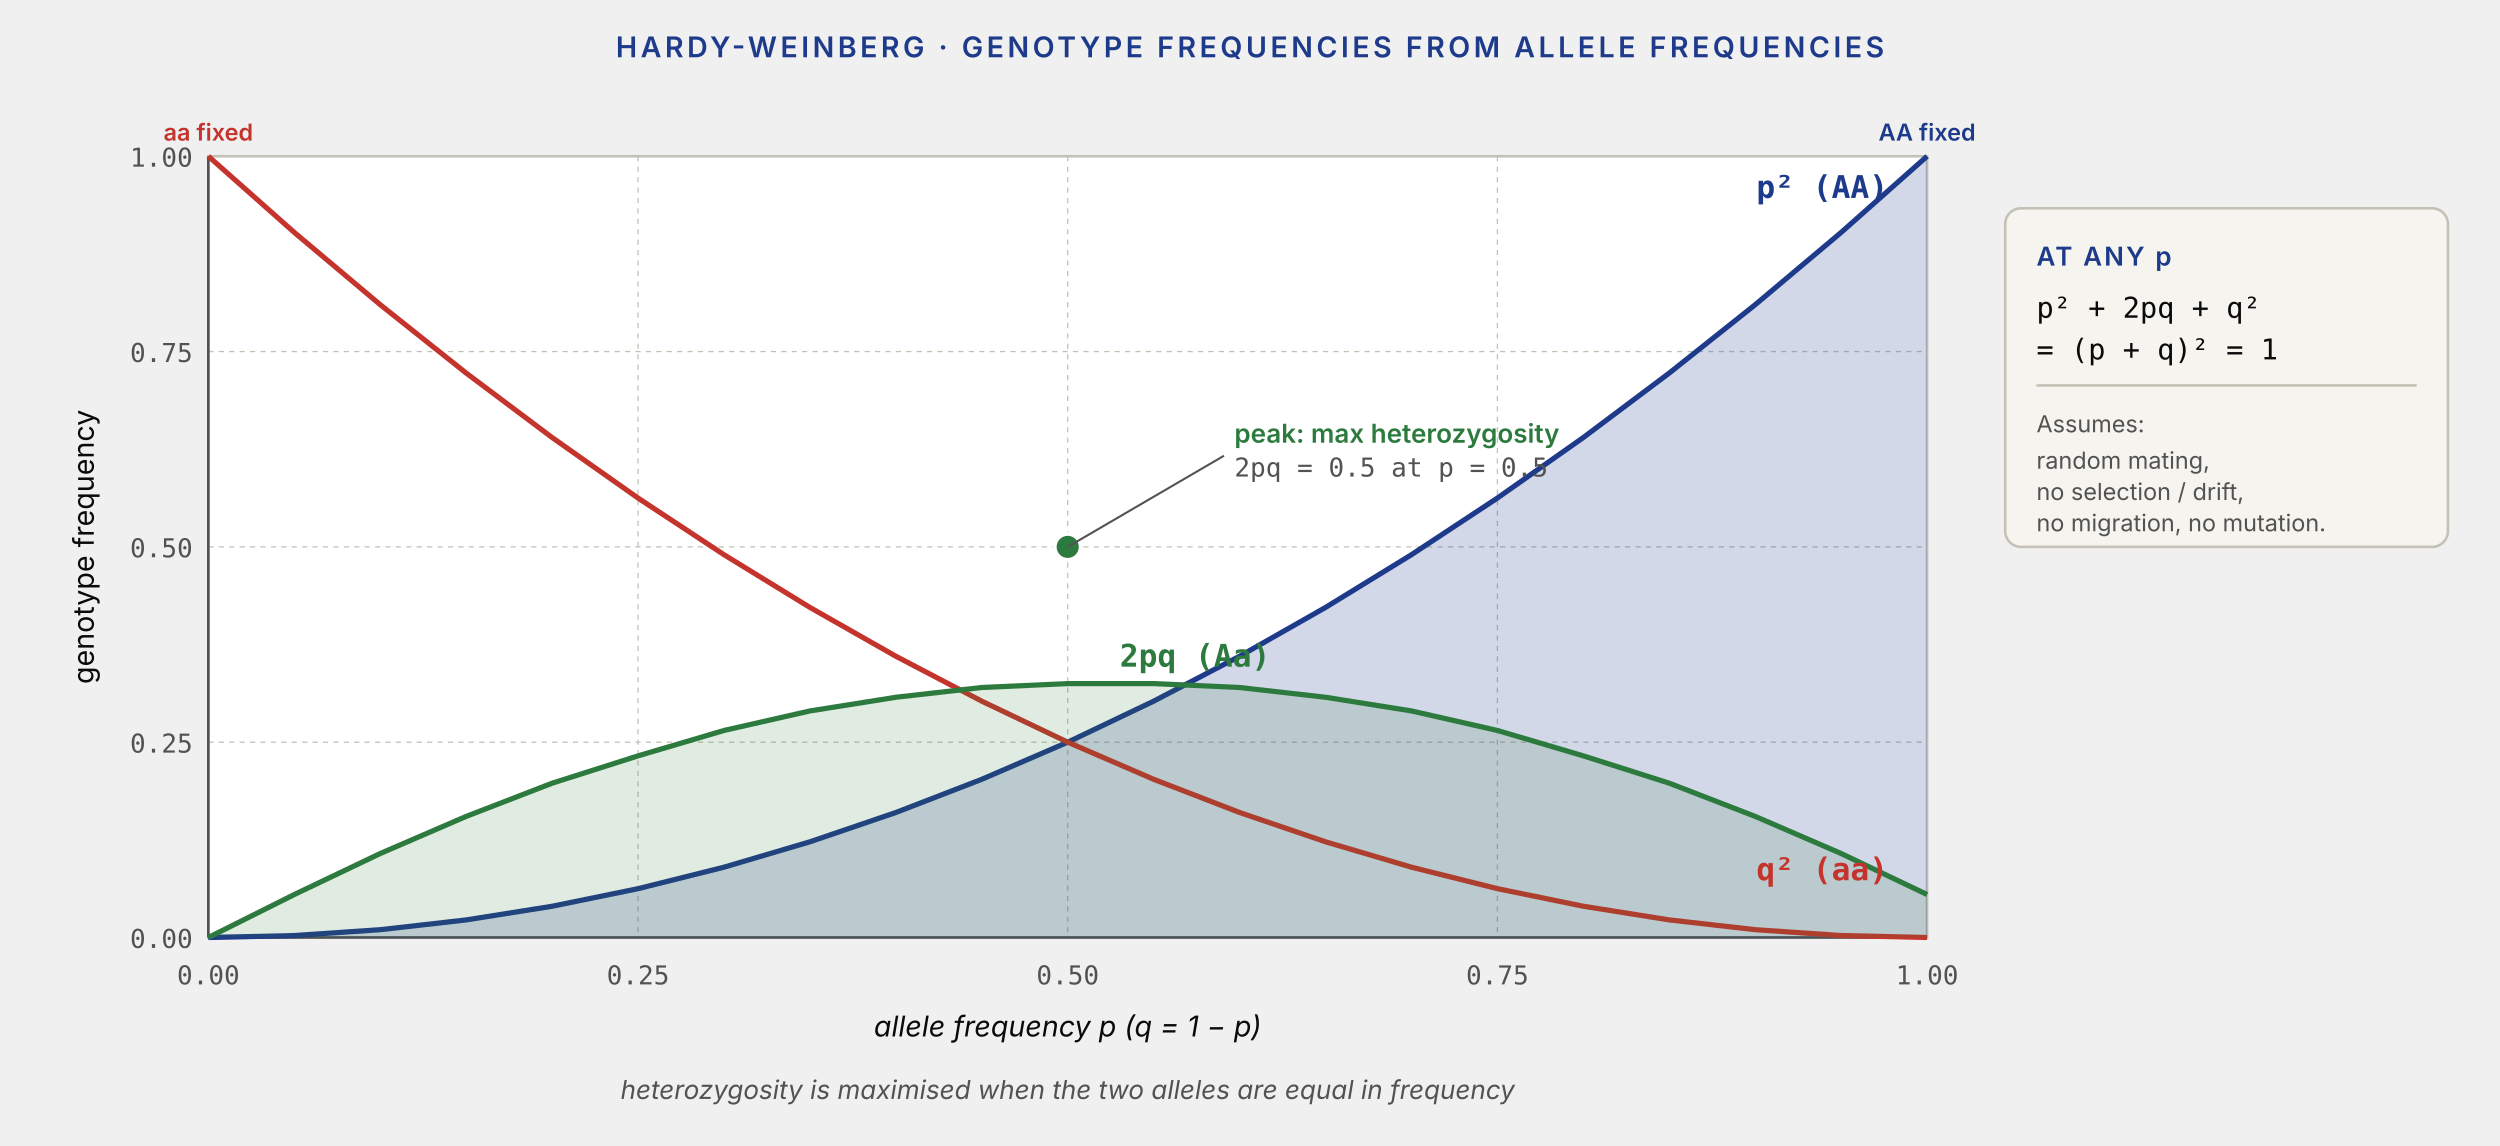
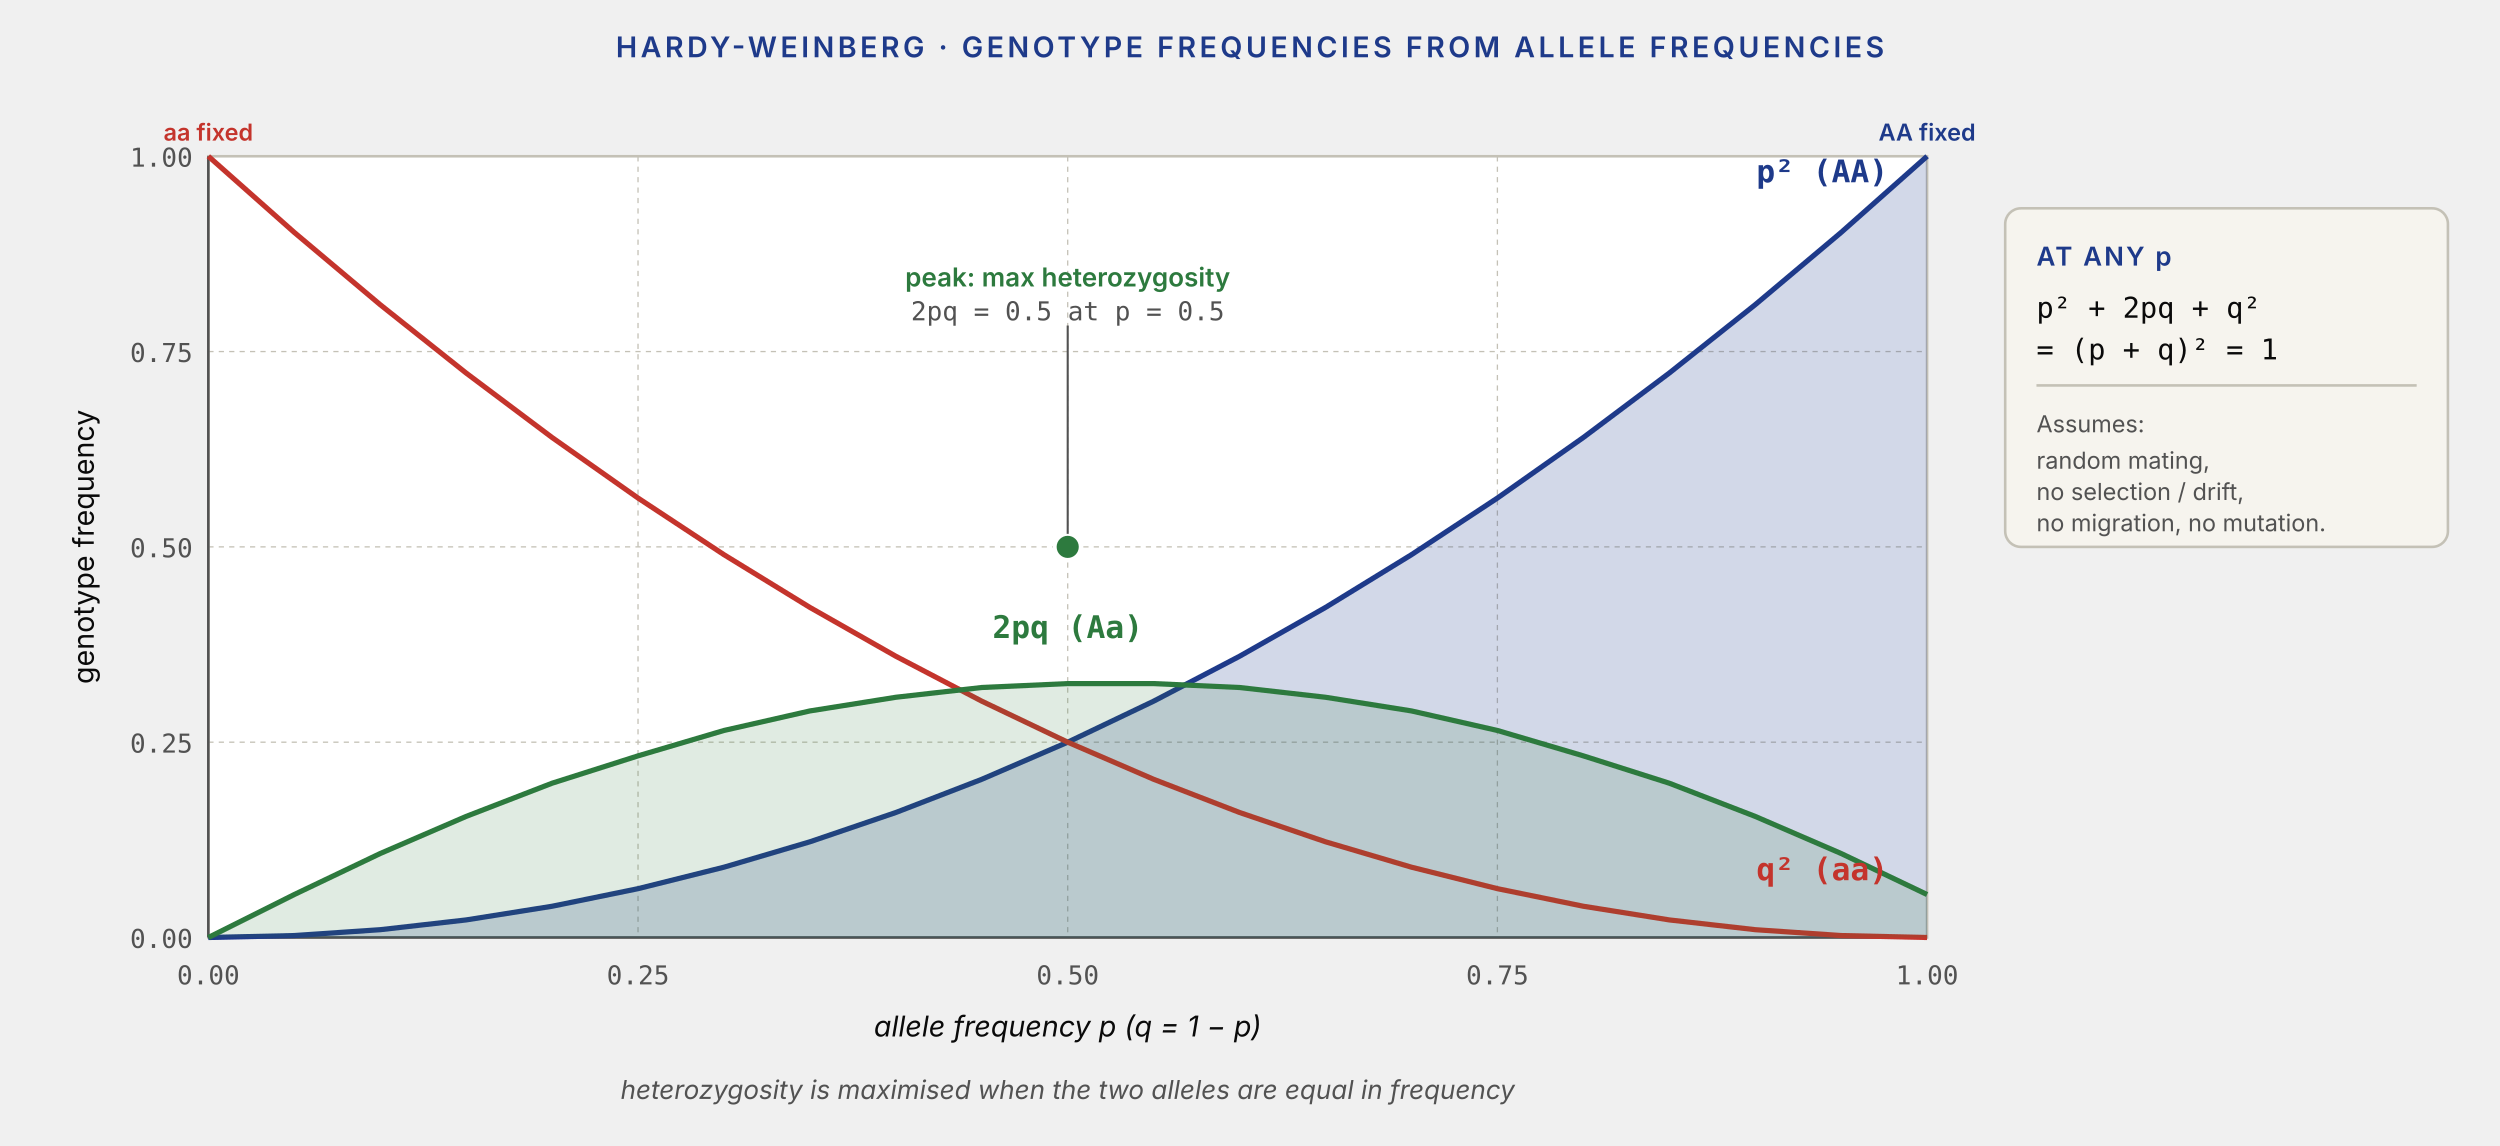
<svg xmlns="http://www.w3.org/2000/svg" viewBox="0 0 960 440" role="img" aria-labelledby="t d">
  <text x="480" y="22" text-anchor="middle" font-family="Inter, sans-serif" font-size="11" font-weight="600" fill="#1e3a8a" letter-spacing="0.12em">HARDY-WEINBERG · GENOTYPE FREQUENCIES FROM ALLELE FREQUENCIES</text>
  <rect x="80" y="60" width="660" height="300" fill="#ffffff" stroke="#c4c1b6" />
  <g stroke="#c4c1b6" stroke-width="0.5" stroke-dasharray="2 2">
    <line x1="245" y1="60" x2="245" y2="360" />
    <line x1="410" y1="60" x2="410" y2="360" />
    <line x1="575" y1="60" x2="575" y2="360" />
    <line x1="80" y1="285" x2="740" y2="285" />
    <line x1="80" y1="210" x2="740" y2="210" />
    <line x1="80" y1="135" x2="740" y2="135" />
  </g>
  <line x1="80" y1="360" x2="740" y2="360" stroke="#525252" stroke-width="1" />
  <g font-family="JetBrains Mono, monospace" font-size="10" fill="#525252" text-anchor="middle">
    <text x="80" y="378">0.00</text>
    <text x="245" y="378">0.25</text>
    <text x="410" y="378">0.50</text>
    <text x="575" y="378">0.75</text>
    <text x="740" y="378">1.00</text>
  </g>
  <text x="410" y="398" text-anchor="middle" font-family="Inter, sans-serif" font-size="11" fill="#0a0a0a" font-style="italic">allele frequency p  (q = 1 − p)</text>
  <line x1="80" y1="60" x2="80" y2="360" stroke="#525252" stroke-width="1" />
  <g font-family="JetBrains Mono, monospace" font-size="10" fill="#525252" text-anchor="end">
    <text x="74" y="64">1.00</text>
    <text x="74" y="139">0.75</text>
    <text x="74" y="214">0.50</text>
    <text x="74" y="289">0.25</text>
    <text x="74" y="364">0.00</text>
  </g>
  <text x="36" y="210" text-anchor="middle" font-family="Inter, sans-serif" font-size="11" fill="#0a0a0a" transform="rotate(-90 36 210)">genotype frequency</text>
  <path d="M 80 360            L 113 359.25 L 146 357 L 179 353.25 L 212 348 L 245 341.25            L 278 333 L 311 323.25 L 344 312 L 377 299.25 L 410 285            L 443 269.25 L 476 252 L 509 233.25 L 542 213 L 575 191.25            L 608 168 L 641 143.25 L 674 117 L 707 89.25 L 740 60            L 740 360 Z" fill="#1e3a8a" opacity="0.2" />
  <path d="M 80 360 L 113 359.25 L 146 357 L 179 353.25 L 212 348 L 245 341.25 L 278 333 L 311 323.25 L 344 312 L 377 299.25 L 410 285 L 443 269.25 L 476 252 L 509 233.25 L 542 213 L 575 191.25 L 608 168 L 641 143.25 L 674 117 L 707 89.25 L 740 60" fill="none" stroke="#1e3a8a" stroke-width="2" />
  <path d="M 80 60 L 113 89.25 L 146 117 L 179 143.25 L 212 168 L 245 191.25 L 278 213 L 311 233.25 L 344 252 L 377 269.25 L 410 285 L 443 299.25 L 476 312 L 509 323.25 L 542 333 L 575 341.25 L 608 348 L 641 353.25 L 674 357 L 707 359.25 L 740 360" fill="none" stroke="#c4342c" stroke-width="2" />
  <path d="M 80 360 L 113 343.5 L 146 327.75 L 179 313.5 L 212 300.75 L 245 290.25 L 278 280.5 L 311 273 L 344 267.75 L 377 264 L 410 262.5            L 443 262.5 L 476 264 L 509 267.75 L 542 273 L 575 280.5 L 608 290.25 L 641 300.75 L 674 313.5 L 707 327.75 L 740 343.5 L 740 360 Z" fill="#2d7a3e" opacity="0.15" />
  <path d="M 80 360 L 113 343.5 L 146 327.75 L 179 313.5 L 212 300.75 L 245 290.25 L 278 280.5 L 311 273 L 344 267.75 L 377 264 L 410 262.5 L 443 262.5 L 476 264 L 509 267.75 L 542 273 L 575 280.5 L 608 290.25 L 641 300.75 L 674 313.5 L 707 327.75 L 740 343.5" fill="none" stroke="#2d7a3e" stroke-width="2" />
  <circle cx="410" cy="210" r="5" fill="#2d7a3e" stroke="#ffffff" stroke-width="1.5" />
-   <line x1="410" y1="210" x2="470" y2="175" stroke="#525252" stroke-width="0.8" />
-   <text x="474" y="170" font-family="Inter, sans-serif" font-size="10" font-weight="600" fill="#2d7a3e">peak: max heterozygosity</text>
-   <text x="474" y="183" font-family="JetBrains Mono, monospace" font-size="10" fill="#525252">2pq = 0.5 at p = 0.5</text>
+   <line x1="410" y1="205" x2="410" y2="125" stroke="#525252" stroke-width="0.8" />
+   <text x="410" y="110" text-anchor="middle" font-family="Inter, sans-serif" font-size="10" font-weight="600" fill="#2d7a3e">peak: max heterozygosity</text>
+   <text x="410" y="123" text-anchor="middle" font-family="JetBrains Mono, monospace" font-size="10" fill="#525252">2pq = 0.5 at p = 0.5</text>
  <text x="80" y="54" text-anchor="middle" font-family="Inter, sans-serif" font-size="9" font-weight="600" fill="#c4342c">aa fixed</text>
  <text x="740" y="54" text-anchor="middle" font-family="Inter, sans-serif" font-size="9" font-weight="600" fill="#1e3a8a">AA fixed</text>
-   <text x="725" y="76" text-anchor="end" font-family="JetBrains Mono, monospace" font-size="12" font-weight="600" fill="#1e3a8a">p²  (AA)</text>
+   <text x="725" y="70" text-anchor="end" font-family="JetBrains Mono, monospace" font-size="12" font-weight="600" fill="#1e3a8a">p²  (AA)</text>
  <text x="725" y="338" text-anchor="end" font-family="JetBrains Mono, monospace" font-size="12" font-weight="600" fill="#c4342c">q²  (aa)</text>
-   <text x="430" y="256" font-family="JetBrains Mono, monospace" font-size="12" font-weight="600" fill="#2d7a3e">2pq  (Aa)</text>
+   <text x="410" y="245" text-anchor="middle" font-family="JetBrains Mono, monospace" font-size="12" font-weight="600" fill="#2d7a3e">2pq  (Aa)</text>
  <g transform="translate(770 80)">
    <rect x="0" y="0" width="170" height="130" rx="6" fill="#f6f4ee" stroke="#c4c1b6" />
    <text x="12" y="22" font-family="Inter, sans-serif" font-size="10" font-weight="600" fill="#1e3a8a" letter-spacing="0.08em">AT ANY p</text>
    <text x="12" y="42" font-family="JetBrains Mono, monospace" font-size="11" fill="#0a0a0a">p² + 2pq + q²</text>
    <text x="12" y="58" font-family="JetBrains Mono, monospace" font-size="11" fill="#0a0a0a">= (p + q)²  = 1</text>
    <line x1="12" y1="68" x2="158" y2="68" stroke="#c4c1b6" />
    <text x="12" y="86" font-family="Inter, sans-serif" font-size="9" fill="#525252">Assumes:</text>
    <text x="12" y="100" font-family="Inter, sans-serif" font-size="9" fill="#525252">random mating,</text>
    <text x="12" y="112" font-family="Inter, sans-serif" font-size="9" fill="#525252">no selection / drift,</text>
    <text x="12" y="124" font-family="Inter, sans-serif" font-size="9" fill="#525252">no migration, no mutation.</text>
  </g>
  <g transform="translate(80 410)">
    <text x="330" y="12" text-anchor="middle" font-family="Inter, sans-serif" font-size="10" fill="#525252" font-style="italic">heterozygosity is maximised when the two alleles are equal in frequency</text>
  </g>
</svg>
